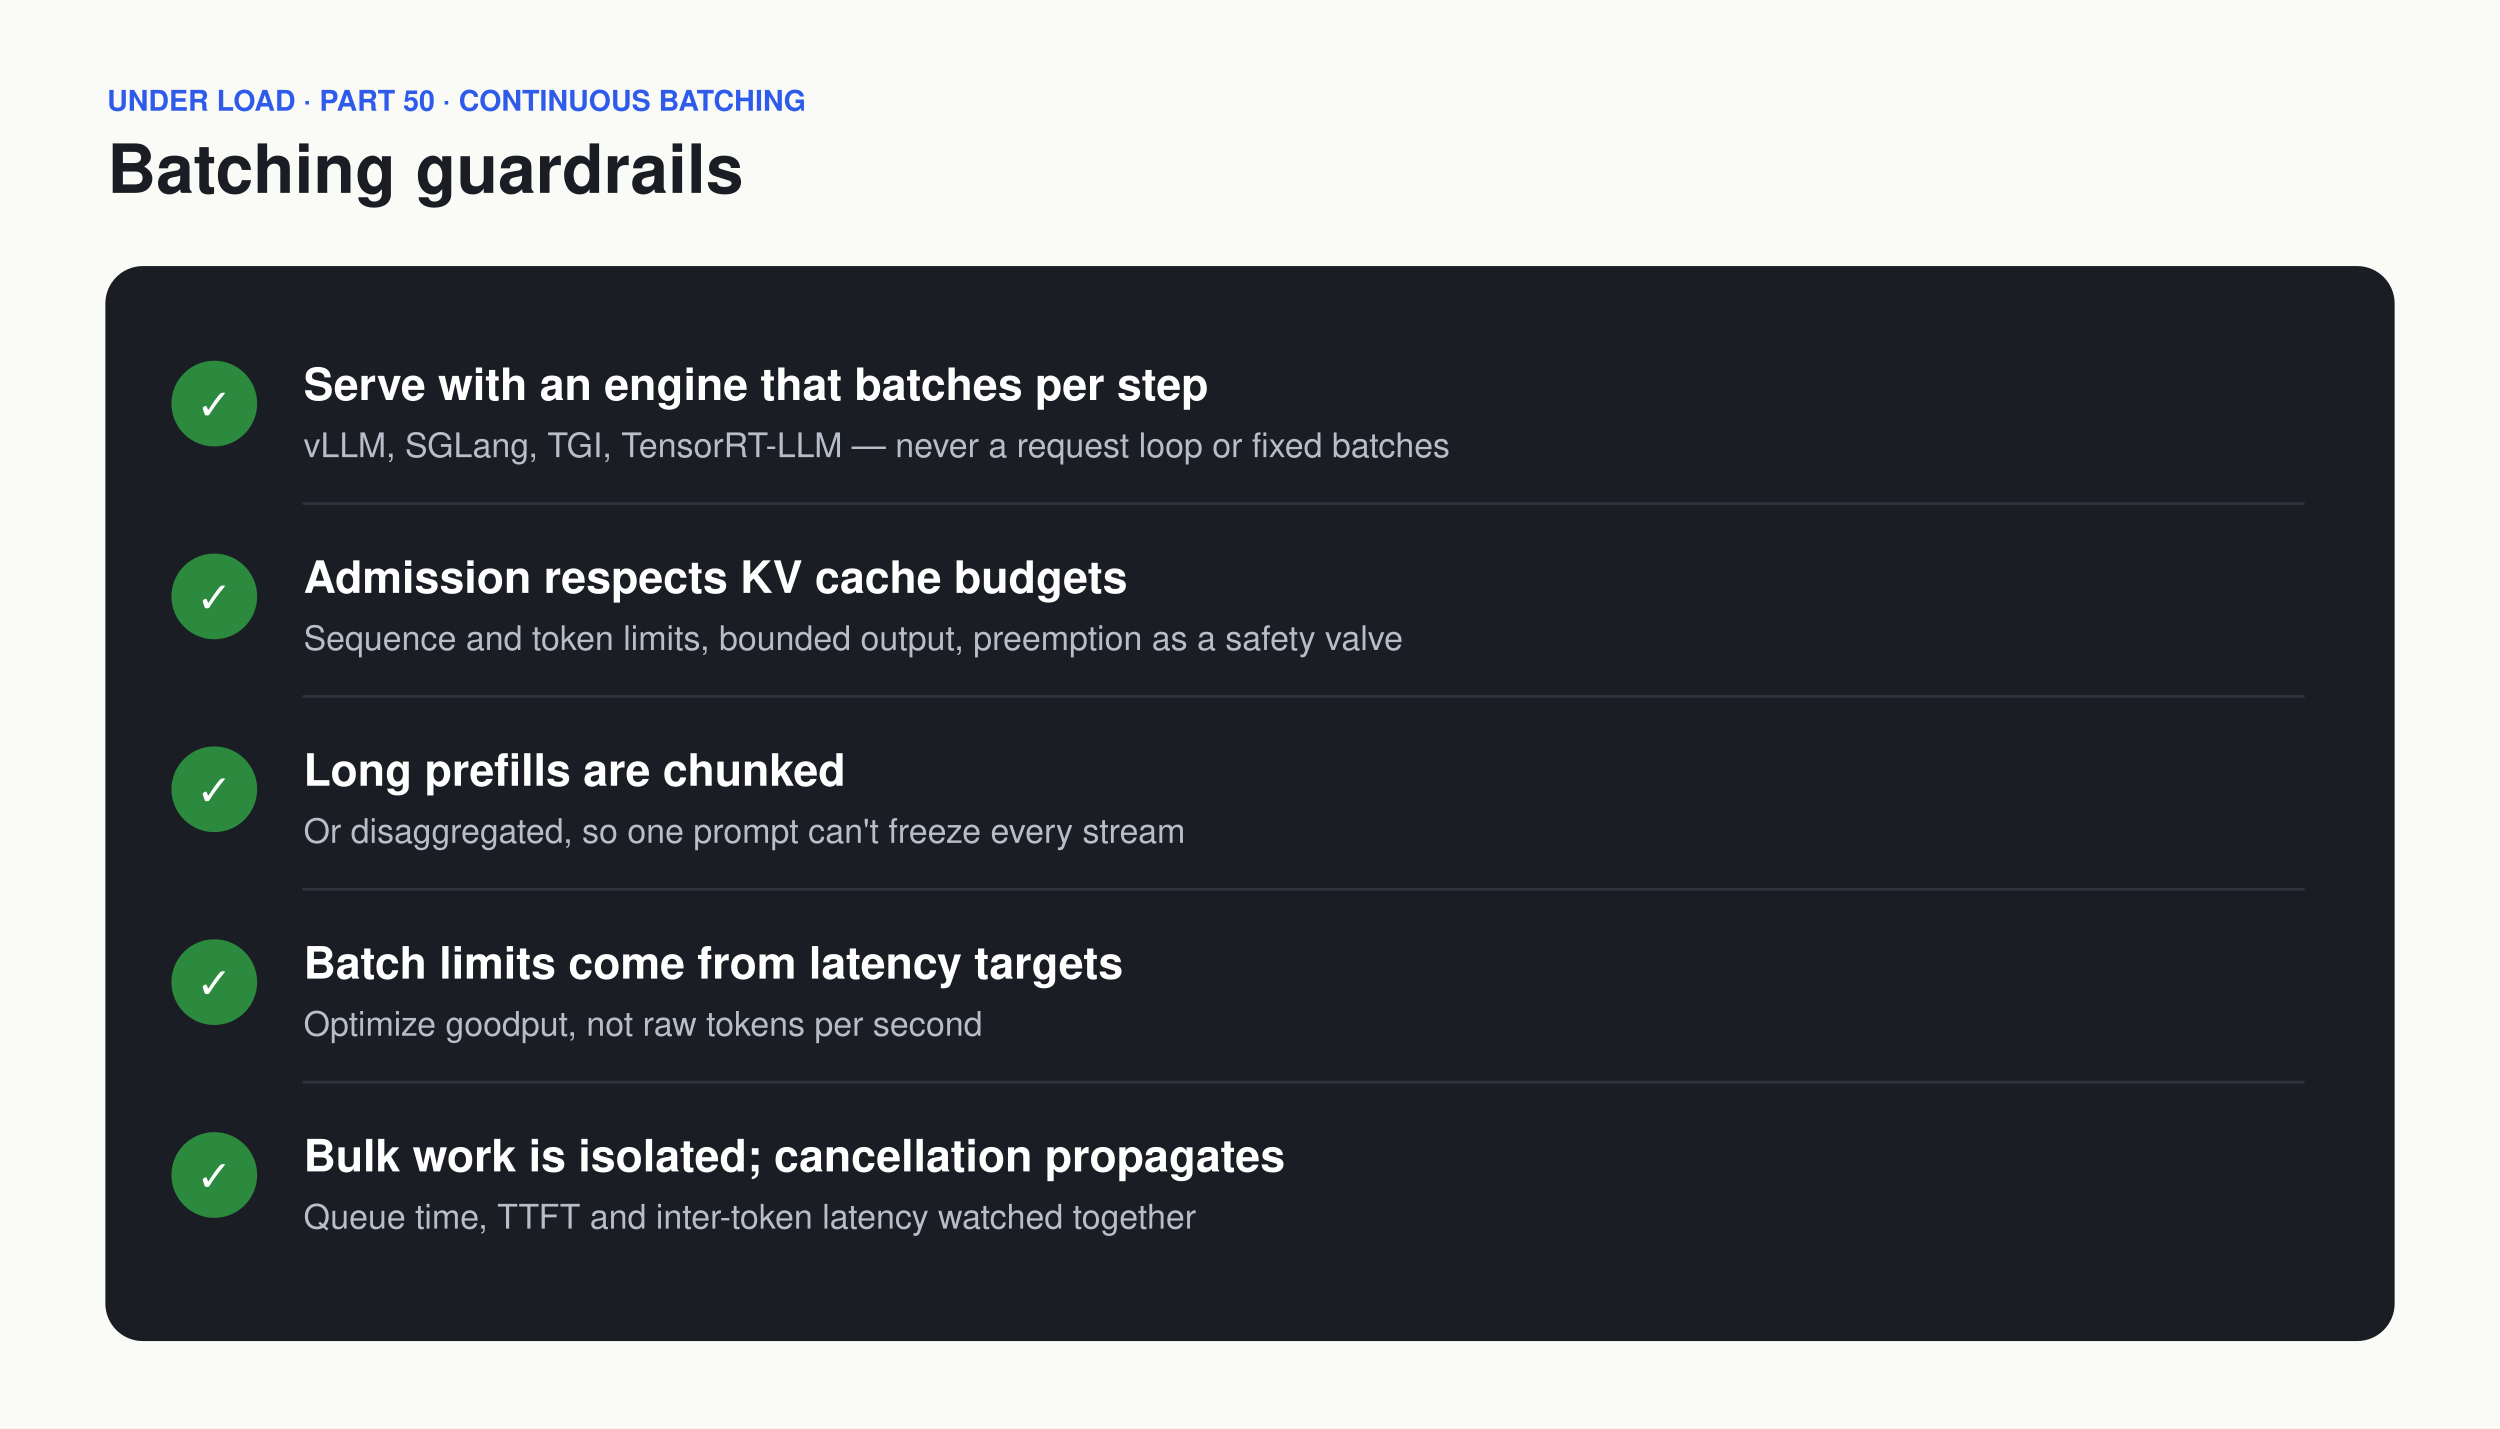
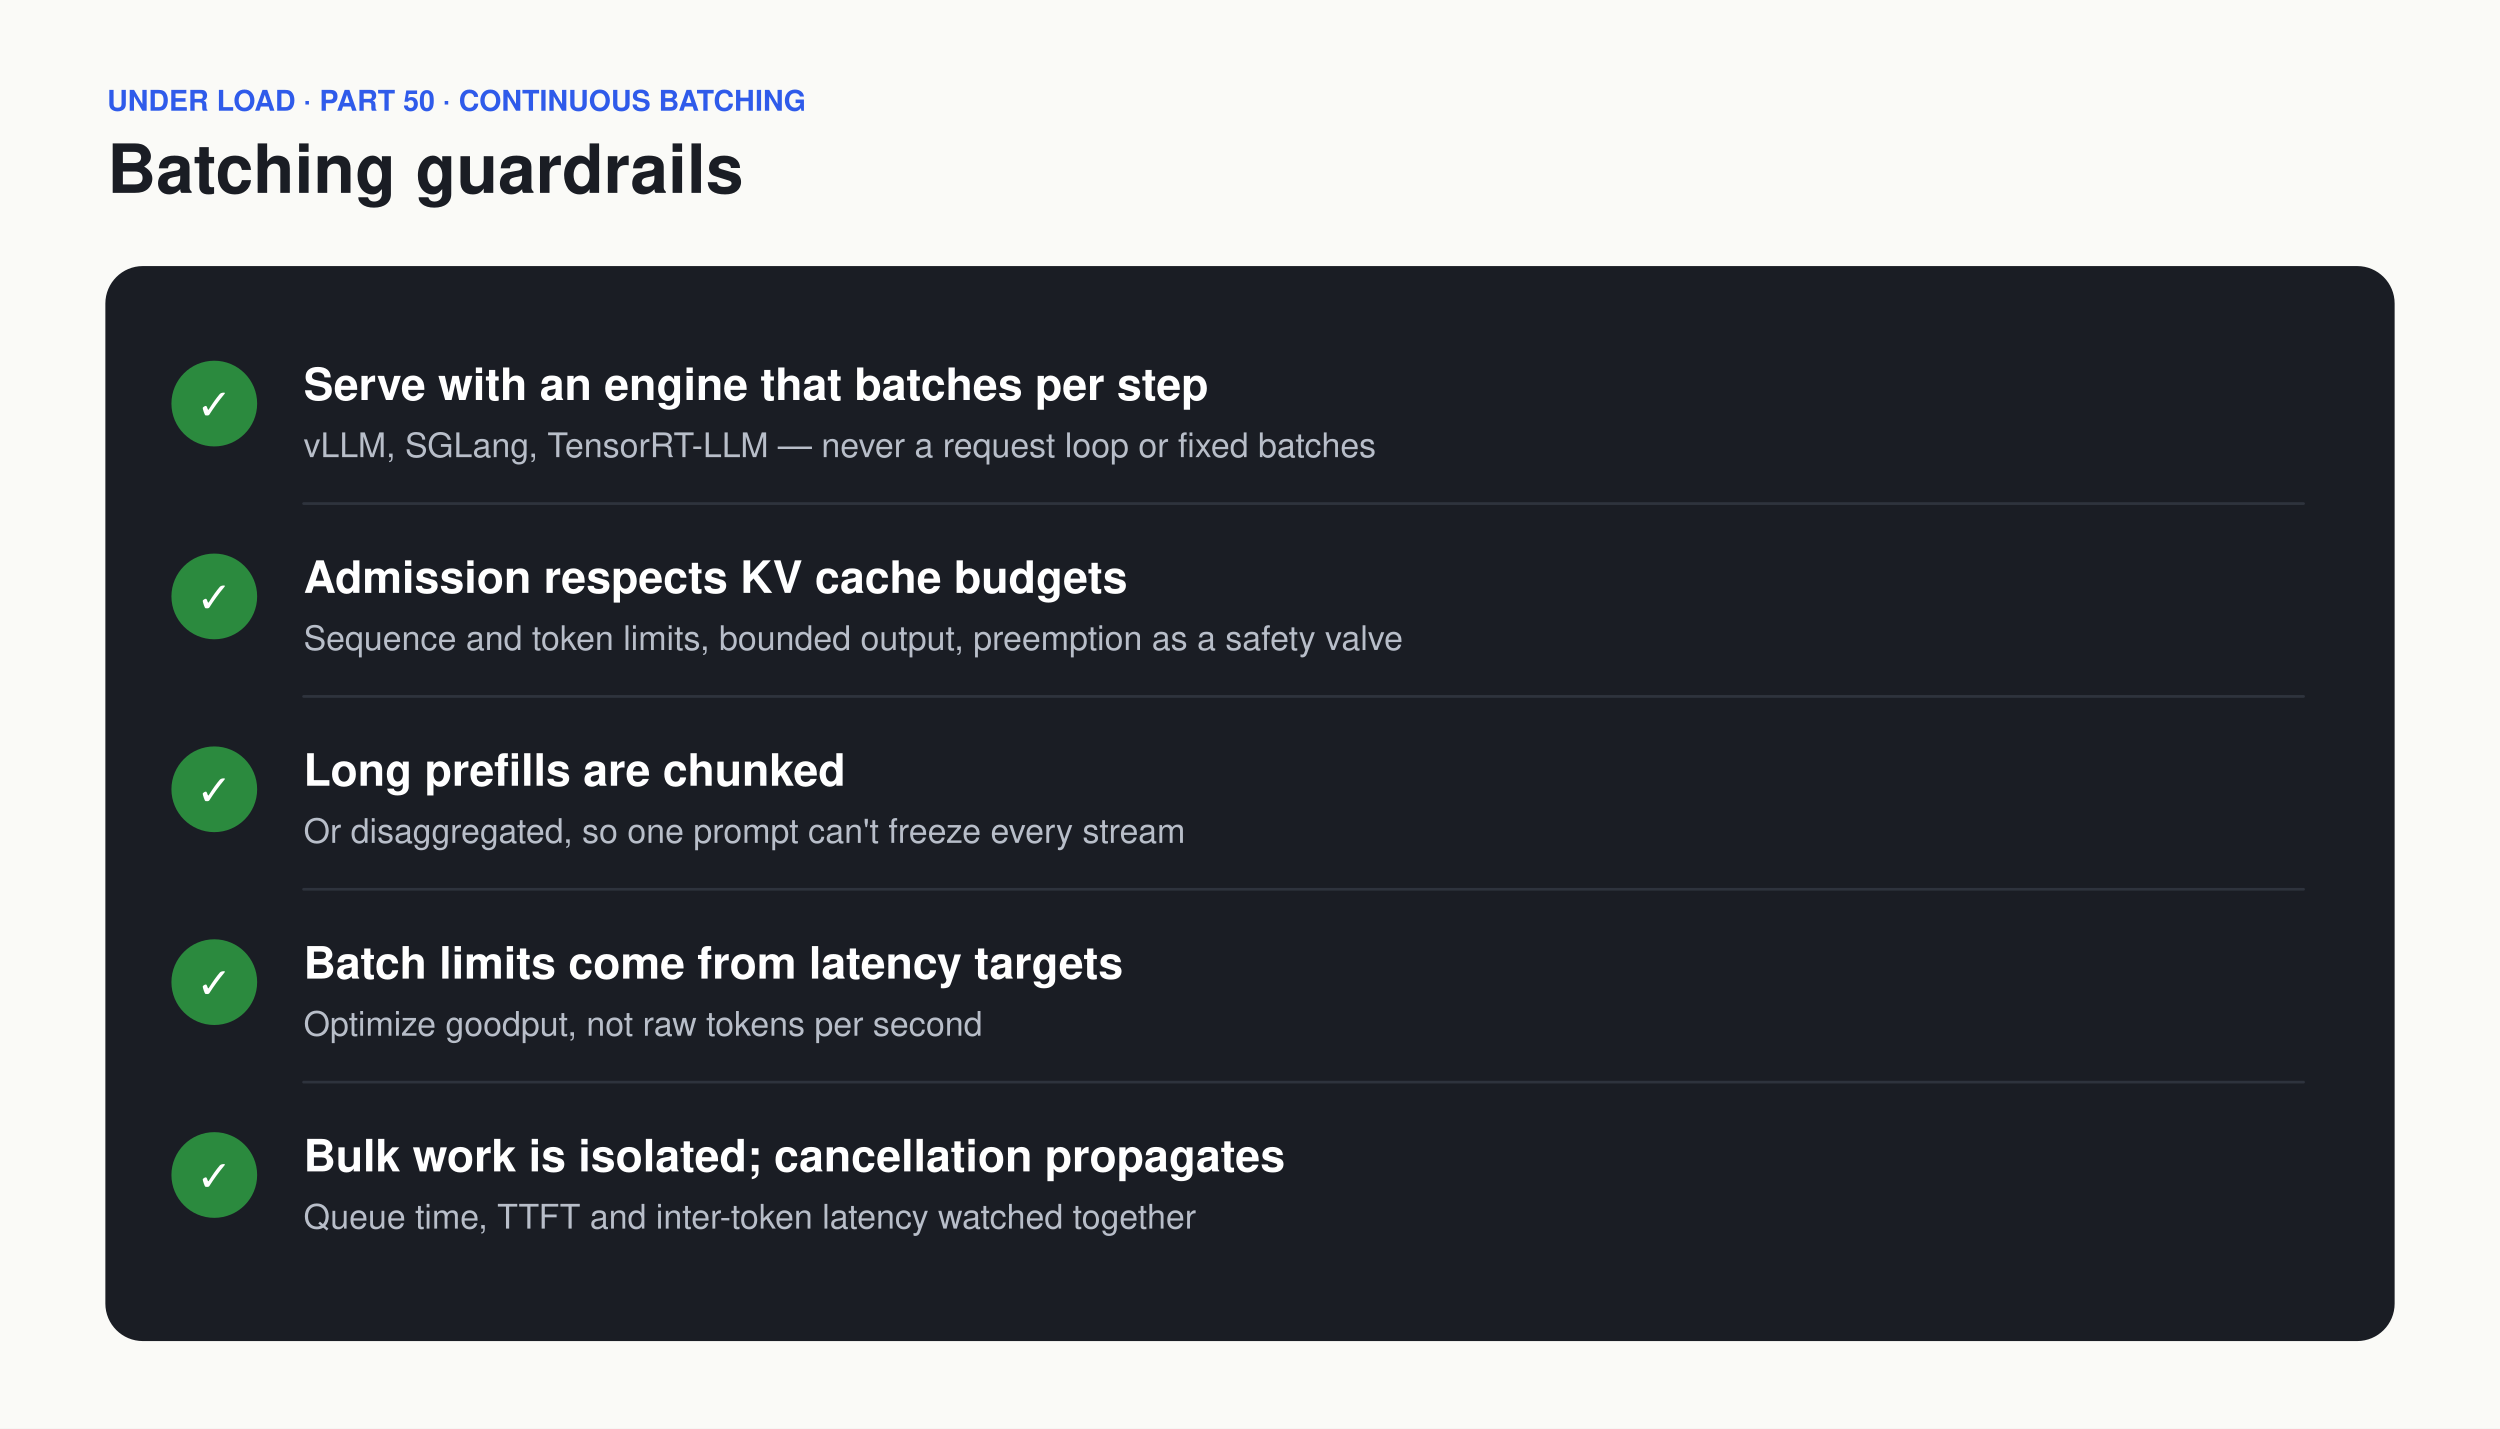
<svg xmlns="http://www.w3.org/2000/svg" width="1400" height="800" viewBox="0 0 1400 800">
  <defs>
    <marker id="a-1A1D24" viewBox="0 0 10 10" refX="8" refY="5" markerWidth="7" markerHeight="7" orient="auto-start-reverse">
      <path d="M0,0 L10,5 L0,10 z" fill="#1A1D24" />
    </marker>
    <marker id="a-6B7280" viewBox="0 0 10 10" refX="8" refY="5" markerWidth="7" markerHeight="7" orient="auto-start-reverse">
      <path d="M0,0 L10,5 L0,10 z" fill="#6B7280" />
    </marker>
    <marker id="a-2F5BEA" viewBox="0 0 10 10" refX="8" refY="5" markerWidth="7" markerHeight="7" orient="auto-start-reverse">
      <path d="M0,0 L10,5 L0,10 z" fill="#2F5BEA" />
    </marker>
    <marker id="a-D9480F" viewBox="0 0 10 10" refX="8" refY="5" markerWidth="7" markerHeight="7" orient="auto-start-reverse">
      <path d="M0,0 L10,5 L0,10 z" fill="#D9480F" />
    </marker>
    <marker id="a-2B8A3E" viewBox="0 0 10 10" refX="8" refY="5" markerWidth="7" markerHeight="7" orient="auto-start-reverse">
      <path d="M0,0 L10,5 L0,10 z" fill="#2B8A3E" />
    </marker>
    <marker id="a-B7791F" viewBox="0 0 10 10" refX="8" refY="5" markerWidth="7" markerHeight="7" orient="auto-start-reverse">
      <path d="M0,0 L10,5 L0,10 z" fill="#B7791F" />
    </marker>
    <marker id="a-D9D6CF" viewBox="0 0 10 10" refX="8" refY="5" markerWidth="7" markerHeight="7" orient="auto-start-reverse">
      <path d="M0,0 L10,5 L0,10 z" fill="#D9D6CF" />
    </marker>
  </defs>
  <rect width="1400" height="800" fill="#FAFAF7" />
  <text x="60" y="62" font-family="Helvetica Neue, Helvetica, Arial, sans-serif" font-size="16" font-weight="700" fill="#2F5BEA" text-anchor="start">UNDER LOAD · PART 50 · CONTINUOUS BATCHING</text>
  <text x="60" y="108" font-family="Helvetica Neue, Helvetica, Arial, sans-serif" font-size="38" font-weight="700" fill="#1A1D24" text-anchor="start">Batching guardrails</text>
  <rect x="60" y="150" width="1280" height="600" rx="20" fill="#1A1D24" stroke="#1A1D24" stroke-width="2" opacity="1" />
  <circle cx="120" cy="226" r="24" fill="#2B8A3E" stroke="none" stroke-width="0" />
  <text x="120" y="235" font-family="Helvetica Neue, Helvetica, Arial, sans-serif" font-size="24" font-weight="700" fill="#fff" text-anchor="middle">✓</text>
  <text x="170" y="224" font-family="Helvetica Neue, Helvetica, Arial, sans-serif" font-size="25" font-weight="700" fill="#fff" text-anchor="start">Serve with an engine that batches per step</text>
-   <text x="170" y="256" font-family="Helvetica Neue, Helvetica, Arial, sans-serif" font-size="19" font-weight="400" fill="#B8BEC9" text-anchor="start">vLLM, SGLang, TGI, TensorRT-LLM — never a request loop or fixed batches</text>
+   <text x="170" y="256" font-family="Helvetica Neue, Helvetica, Arial, sans-serif" font-size="19" font-weight="400" fill="#B8BEC9" text-anchor="start">vLLM, SGLang, TensorRT-LLM — never a request loop or fixed batches</text>
  <line x1="170" y1="282" x2="1290" y2="282" stroke="#2E333D" stroke-width="1.5" stroke-linecap="round" />
  <circle cx="120" cy="334" r="24" fill="#2B8A3E" stroke="none" stroke-width="0" />
  <text x="120" y="343" font-family="Helvetica Neue, Helvetica, Arial, sans-serif" font-size="24" font-weight="700" fill="#fff" text-anchor="middle">✓</text>
  <text x="170" y="332" font-family="Helvetica Neue, Helvetica, Arial, sans-serif" font-size="25" font-weight="700" fill="#fff" text-anchor="start">Admission respects KV cache budgets</text>
  <text x="170" y="364" font-family="Helvetica Neue, Helvetica, Arial, sans-serif" font-size="19" font-weight="400" fill="#B8BEC9" text-anchor="start">Sequence and token limits, bounded output, preemption as a safety valve</text>
  <line x1="170" y1="390" x2="1290" y2="390" stroke="#2E333D" stroke-width="1.5" stroke-linecap="round" />
  <circle cx="120" cy="442" r="24" fill="#2B8A3E" stroke="none" stroke-width="0" />
  <text x="120" y="451" font-family="Helvetica Neue, Helvetica, Arial, sans-serif" font-size="24" font-weight="700" fill="#fff" text-anchor="middle">✓</text>
  <text x="170" y="440" font-family="Helvetica Neue, Helvetica, Arial, sans-serif" font-size="25" font-weight="700" fill="#fff" text-anchor="start">Long prefills are chunked</text>
  <text x="170" y="472" font-family="Helvetica Neue, Helvetica, Arial, sans-serif" font-size="19" font-weight="400" fill="#B8BEC9" text-anchor="start">Or disaggregated, so one prompt can't freeze every stream</text>
  <line x1="170" y1="498" x2="1290" y2="498" stroke="#2E333D" stroke-width="1.5" stroke-linecap="round" />
  <circle cx="120" cy="550" r="24" fill="#2B8A3E" stroke="none" stroke-width="0" />
  <text x="120" y="559" font-family="Helvetica Neue, Helvetica, Arial, sans-serif" font-size="24" font-weight="700" fill="#fff" text-anchor="middle">✓</text>
  <text x="170" y="548" font-family="Helvetica Neue, Helvetica, Arial, sans-serif" font-size="25" font-weight="700" fill="#fff" text-anchor="start">Batch limits come from latency targets</text>
  <text x="170" y="580" font-family="Helvetica Neue, Helvetica, Arial, sans-serif" font-size="19" font-weight="400" fill="#B8BEC9" text-anchor="start">Optimize goodput, not raw tokens per second</text>
  <line x1="170" y1="606" x2="1290" y2="606" stroke="#2E333D" stroke-width="1.5" stroke-linecap="round" />
  <circle cx="120" cy="658" r="24" fill="#2B8A3E" stroke="none" stroke-width="0" />
  <text x="120" y="667" font-family="Helvetica Neue, Helvetica, Arial, sans-serif" font-size="24" font-weight="700" fill="#fff" text-anchor="middle">✓</text>
  <text x="170" y="656" font-family="Helvetica Neue, Helvetica, Arial, sans-serif" font-size="25" font-weight="700" fill="#fff" text-anchor="start">Bulk work is isolated; cancellation propagates</text>
  <text x="170" y="688" font-family="Helvetica Neue, Helvetica, Arial, sans-serif" font-size="19" font-weight="400" fill="#B8BEC9" text-anchor="start">Queue time, TTFT and inter-token latency watched together</text>
</svg>
